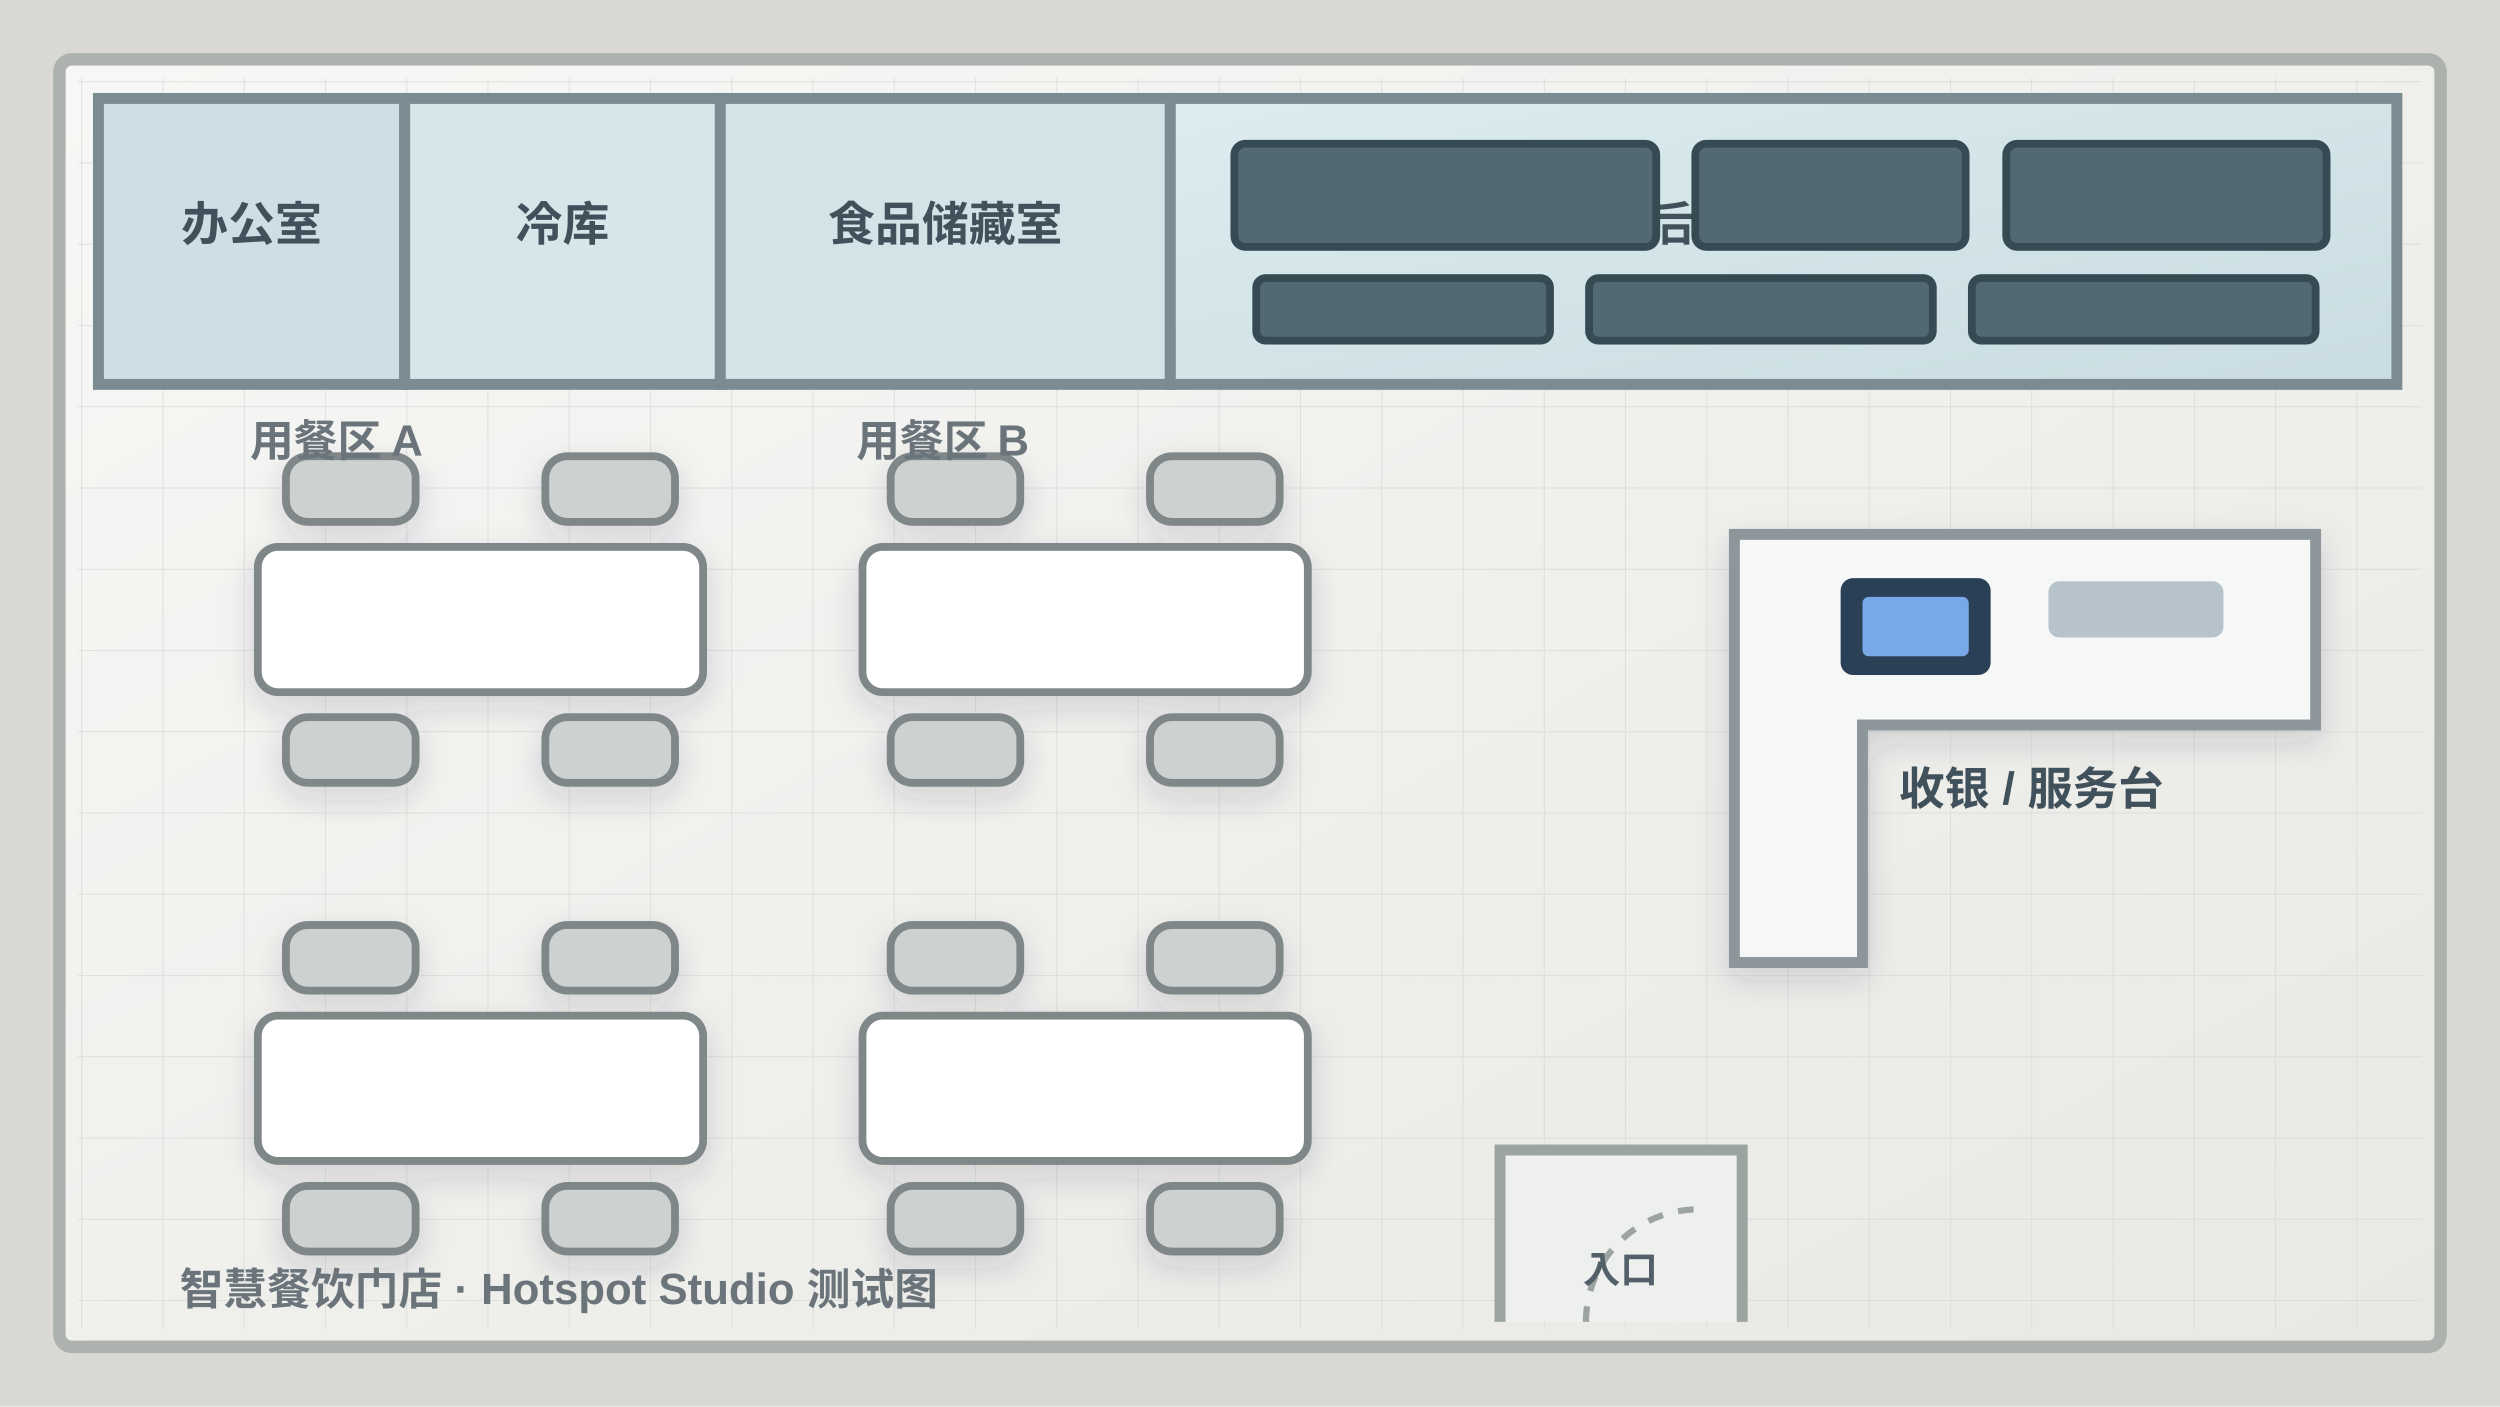
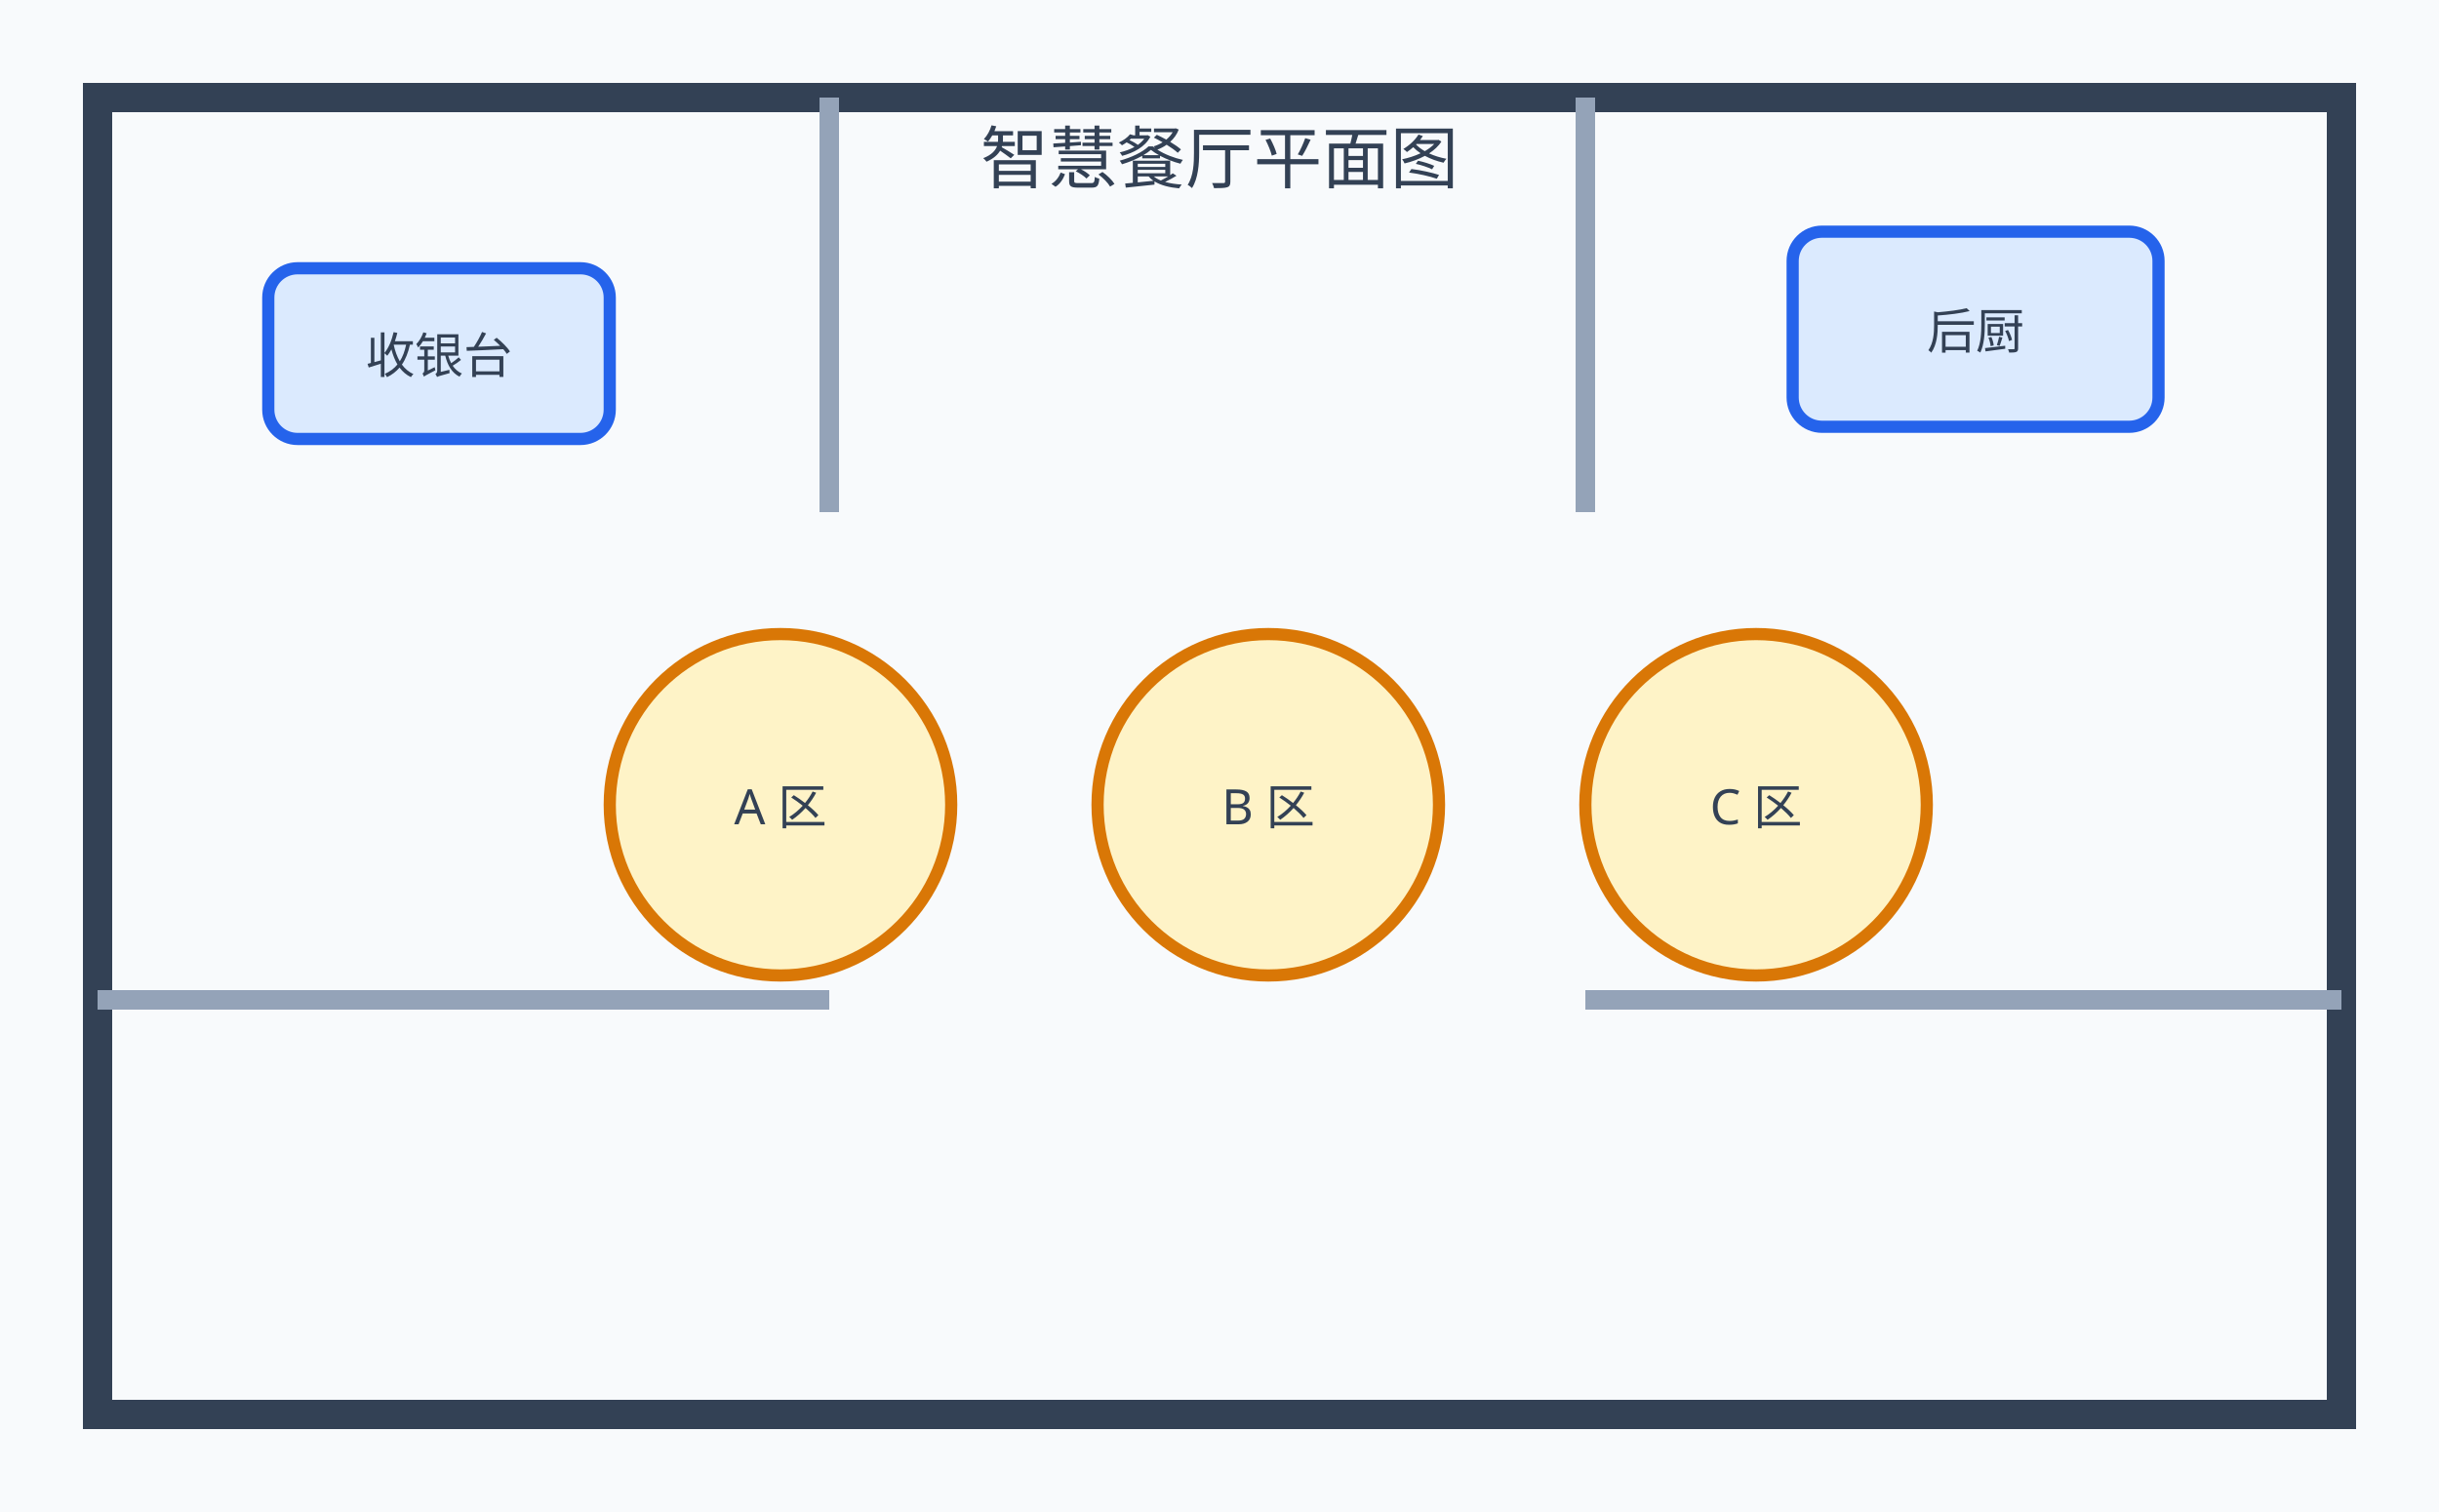
- <svg xmlns="http://www.w3.org/2000/svg" viewBox="0 0 1600 900" role="img" aria-labelledby="title desc">
-   <defs>
-     <linearGradient id="floor" x1="0" y1="0" x2="1" y2="1">
-       <stop offset="0" stop-color="#f7f7f5" />
-       <stop offset="1" stop-color="#e8e8e4" />
-     </linearGradient>
-     <linearGradient id="back" x1="0" y1="0" x2="1" y2="1">
-       <stop offset="0" stop-color="#dcecf0" />
-       <stop offset="1" stop-color="#c9dce1" />
-     </linearGradient>
-     <pattern id="tile" width="52" height="52" patternUnits="userSpaceOnUse">
-       <path d="M52 0H0V52" fill="none" stroke="#d7dad8" stroke-width="1" />
-     </pattern>
-     <filter id="shadow" x="-20%" y="-20%" width="140%" height="140%">
-       <feDropShadow dx="0" dy="8" stdDeviation="10" flood-color="#23344f" flood-opacity=".15" />
-     </filter>
-   </defs>
-   <rect width="1600" height="900" fill="#d9d8d2" />
-   <rect x="38" y="38" width="1524" height="824" rx="8" fill="url(#floor)" stroke="#aeb2af" stroke-width="8" />
-   <rect x="50" y="50" width="1500" height="800" fill="url(#tile)" opacity=".9" />
-   <g stroke="#7a8b92" stroke-width="7">
-     <rect x="63" y="63" width="196" height="183" fill="#cddfe5" />
-     <rect x="259" y="63" width="202" height="183" fill="#d7e6e9" />
-     <rect x="461" y="63" width="288" height="183" fill="#d2e4e8" />
-     <rect x="749" y="63" width="785" height="183" fill="url(#back)" />
+ <svg xmlns="http://www.w3.org/2000/svg" viewBox="0 0 1000 620">
+   <rect width="1000" height="620" fill="#f8fafc" />
+   <path d="M40 40h920v540H40z" fill="none" stroke="#334155" stroke-width="12" />
+   <path d="M340 40v170M650 40v170M40 410h300M650 410h310" stroke="#94a3b8" stroke-width="8" />
+   <g fill="#dbeafe" stroke="#2563eb" stroke-width="5">
+     <rect x="110" y="110" width="140" height="70" rx="12" />
+     <rect x="735" y="95" width="150" height="80" rx="12" />
  </g>
-   <g fill="#40515b" font-family="Arial, PingFang SC, Microsoft YaHei, sans-serif" font-size="30" font-weight="700" text-anchor="middle">
-     <text x="161" y="154">办公室</text>
-     <text x="360" y="154">冷库</text>
-     <text x="605" y="154">食品储藏室</text>
-     <text x="1142" y="154">后厨 / 出餐区</text>
+   <g fill="#fef3c7" stroke="#d97706" stroke-width="5">
+     <circle cx="320" cy="330" r="70" />
+     <circle cx="520" cy="330" r="70" />
+     <circle cx="720" cy="330" r="70" />
  </g>
-   <g fill="#526872" stroke="#364a54" stroke-width="5">
-     <rect x="790" y="92" width="270" height="66" rx="7" />
-     <rect x="1085" y="92" width="173" height="66" rx="7" />
-     <rect x="1284" y="92" width="205" height="66" rx="7" />
-     <rect x="804" y="178" width="188" height="40" rx="6" />
-     <rect x="1017" y="178" width="220" height="40" rx="6" />
-     <rect x="1262" y="178" width="220" height="40" rx="6" />
-   </g>
-   <g filter="url(#shadow)">
-     <path d="M1110 342h372v122h-290v152h-82z" fill="#f6f7f7" stroke="#8d969b" stroke-width="7" />
-     <rect x="1178" y="370" width="96" height="62" rx="8" fill="#2c4057" />
-     <rect x="1192" y="382" width="68" height="38" rx="4" fill="#79a8e8" />
-     <rect x="1311" y="372" width="112" height="36" rx="7" fill="#b7c3ca" />
-   </g>
-   <text x="1300" y="515" fill="#40515b" font-family="Arial, PingFang SC, Microsoft YaHei, sans-serif" font-size="29" font-weight="700" text-anchor="middle">收银 / 服务台</text>
-   <g filter="url(#shadow)" stroke="#7f8789" stroke-width="5">
-     <g transform="translate(165 350)">
-       <rect x="0" y="0" width="285" height="93" rx="13" fill="#ffffff" />
-       <rect x="18" y="-58" width="83" height="42" rx="14" fill="#cdd1d0" />
-       <rect x="184" y="-58" width="83" height="42" rx="14" fill="#cdd1d0" />
-       <rect x="18" y="109" width="83" height="42" rx="14" fill="#cdd1d0" />
-       <rect x="184" y="109" width="83" height="42" rx="14" fill="#cdd1d0" />
-     </g>
-     <g transform="translate(552 350)">
-       <rect x="0" y="0" width="285" height="93" rx="13" fill="#ffffff" />
-       <rect x="18" y="-58" width="83" height="42" rx="14" fill="#cdd1d0" />
-       <rect x="184" y="-58" width="83" height="42" rx="14" fill="#cdd1d0" />
-       <rect x="18" y="109" width="83" height="42" rx="14" fill="#cdd1d0" />
-       <rect x="184" y="109" width="83" height="42" rx="14" fill="#cdd1d0" />
-     </g>
-     <g transform="translate(165 650)">
-       <rect x="0" y="0" width="285" height="93" rx="13" fill="#ffffff" />
-       <rect x="18" y="-58" width="83" height="42" rx="14" fill="#cdd1d0" />
-       <rect x="184" y="-58" width="83" height="42" rx="14" fill="#cdd1d0" />
-       <rect x="18" y="109" width="83" height="42" rx="14" fill="#cdd1d0" />
-       <rect x="184" y="109" width="83" height="42" rx="14" fill="#cdd1d0" />
-     </g>
-     <g transform="translate(552 650)">
-       <rect x="0" y="0" width="285" height="93" rx="13" fill="#ffffff" />
-       <rect x="18" y="-58" width="83" height="42" rx="14" fill="#cdd1d0" />
-       <rect x="184" y="-58" width="83" height="42" rx="14" fill="#cdd1d0" />
-       <rect x="18" y="109" width="83" height="42" rx="14" fill="#cdd1d0" />
-       <rect x="184" y="109" width="83" height="42" rx="14" fill="#cdd1d0" />
-     </g>
-   </g>
-   <path d="M960 846v-110h155v110" fill="#eef0ee" stroke="#9ca4a1" stroke-width="7" />
-   <path d="M1015 846a72 72 0 0 1 72-72" fill="none" stroke="#9ca4a1" stroke-width="4" stroke-dasharray="10 10" />
-   <text x="1037" y="821" fill="#53606a" font-family="Arial, PingFang SC, Microsoft YaHei, sans-serif" font-size="24" font-weight="700" text-anchor="middle">入口</text>
-   <g fill="#6a747a" font-family="Arial, PingFang SC, Microsoft YaHei, sans-serif" font-size="28" font-weight="700">
-     <text x="160" y="292">用餐区 A</text>
-     <text x="548" y="292">用餐区 B</text>
-     <text x="115" y="835">智慧餐饮门店 · Hotspot Studio 测试图</text>
+   <g font-family="sans-serif" text-anchor="middle" fill="#334155">
+     <text x="500" y="75" font-size="28">智慧餐厅平面图</text>
+     <text x="180" y="153" font-size="20">收银台</text>
+     <text x="810" y="143" font-size="20">后厨</text>
+     <text x="320" y="338" font-size="20">A 区</text>
+     <text x="520" y="338" font-size="20">B 区</text>
+     <text x="720" y="338" font-size="20">C 区</text>
  </g>
</svg>
